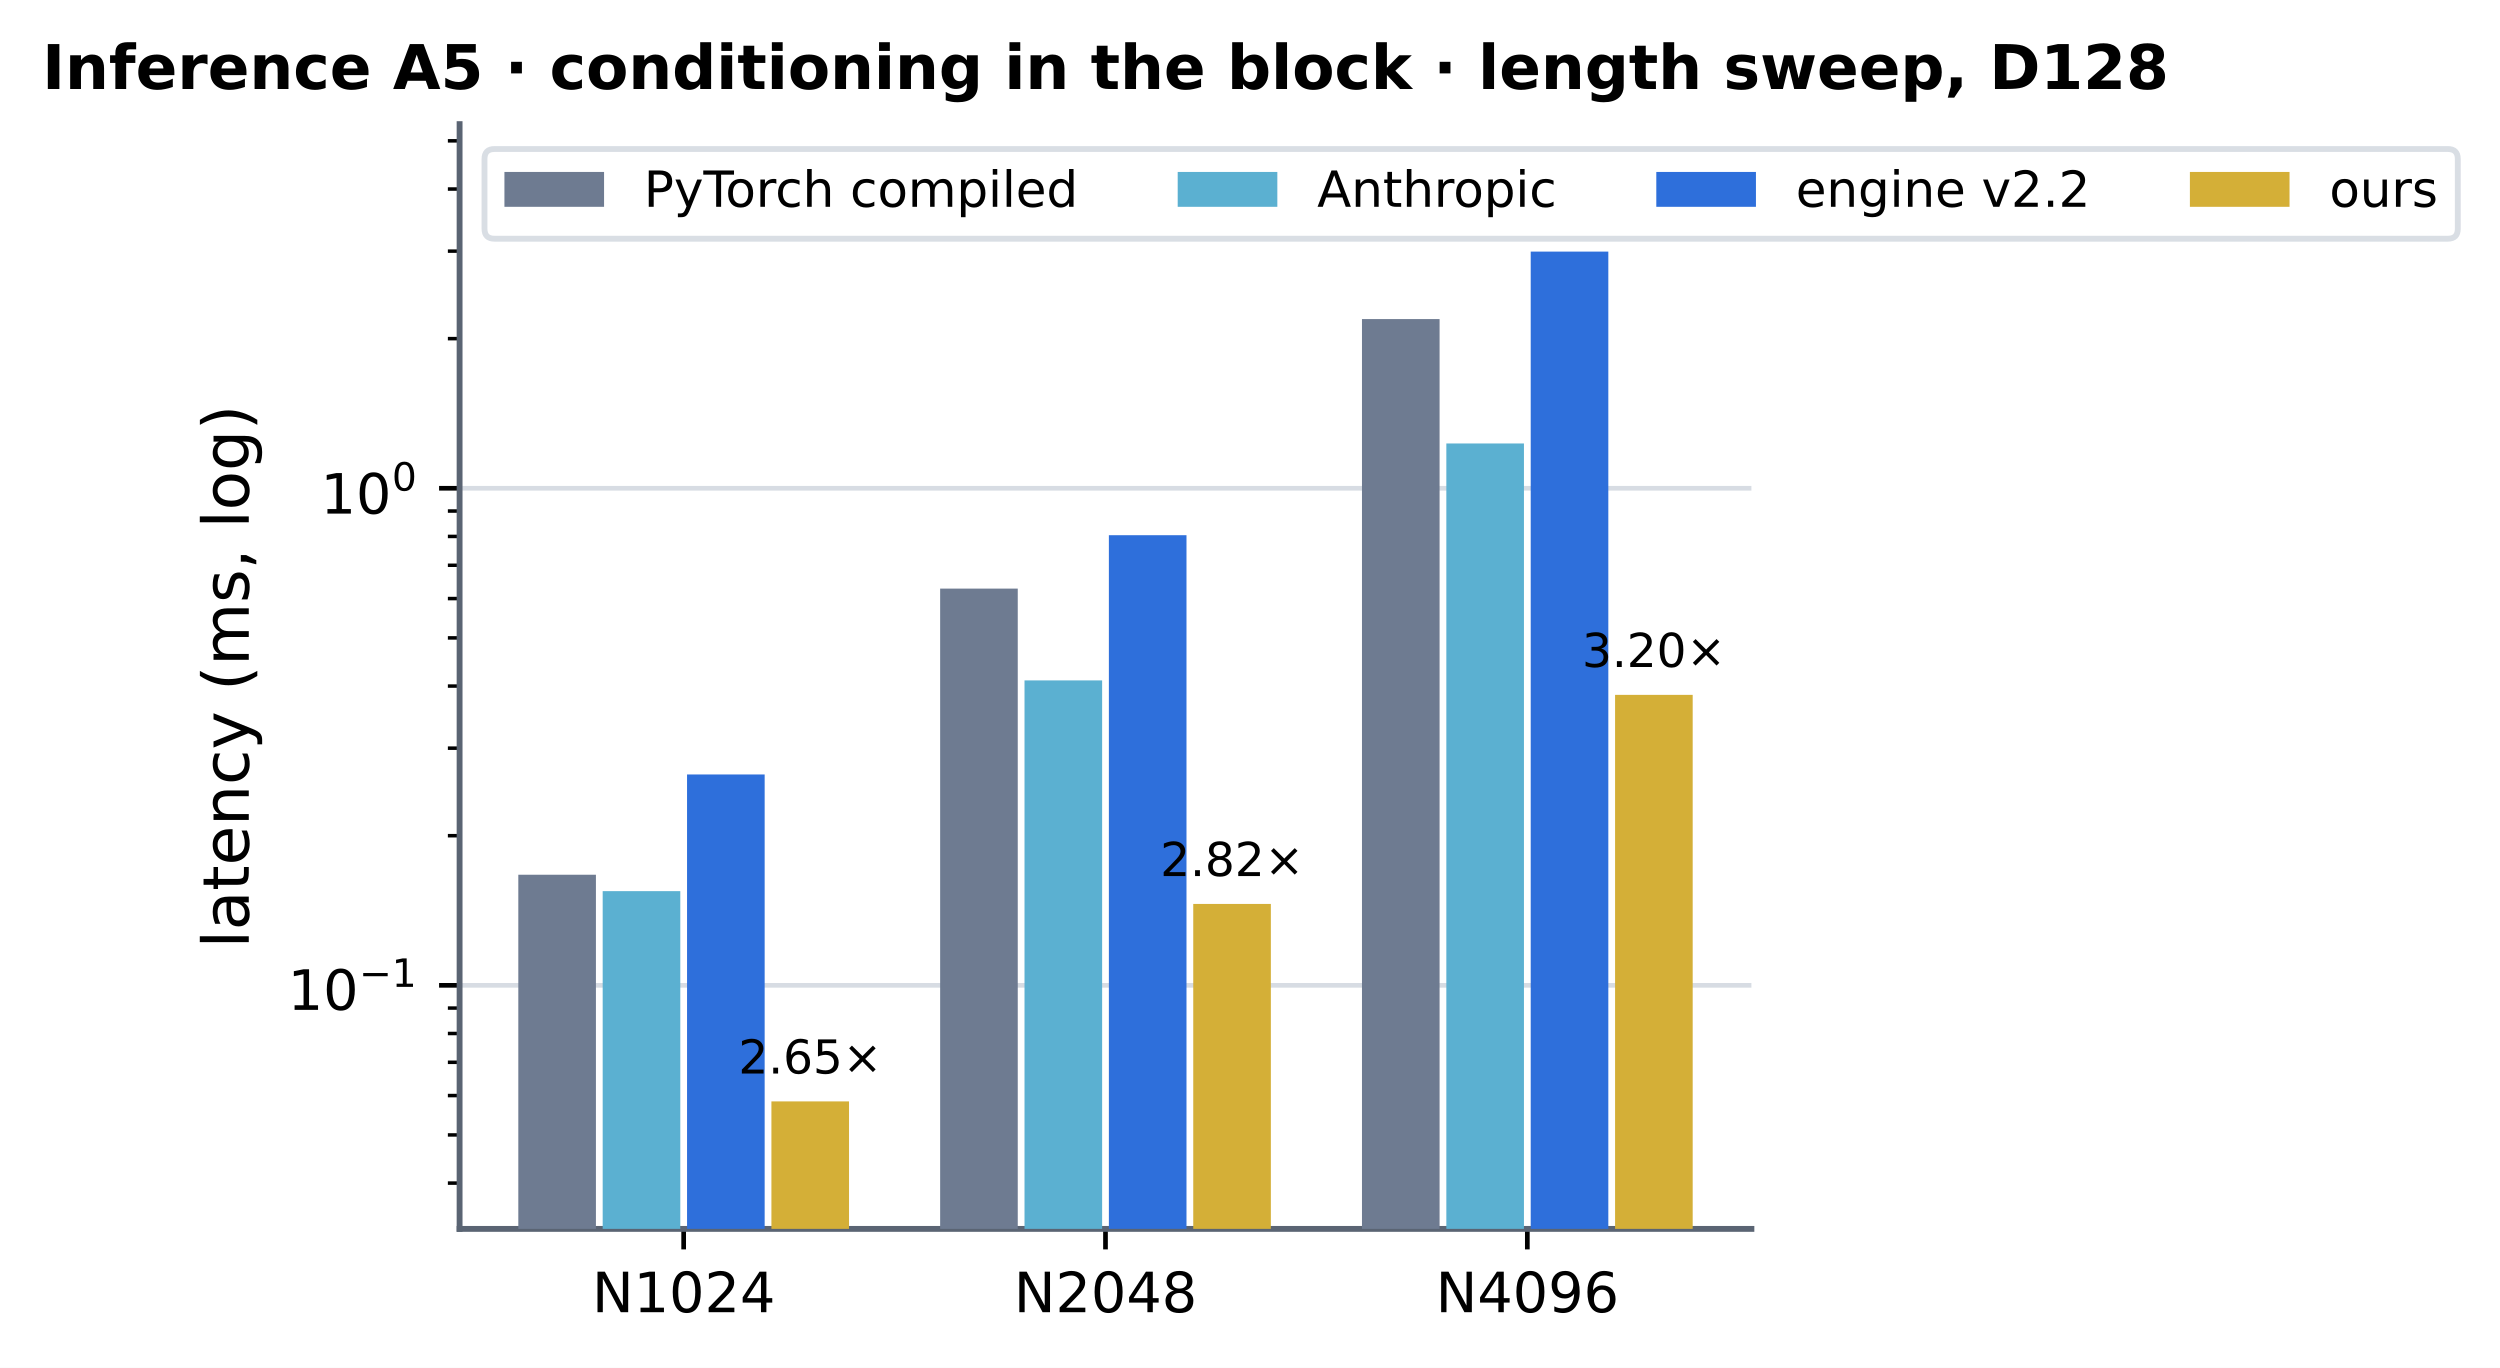
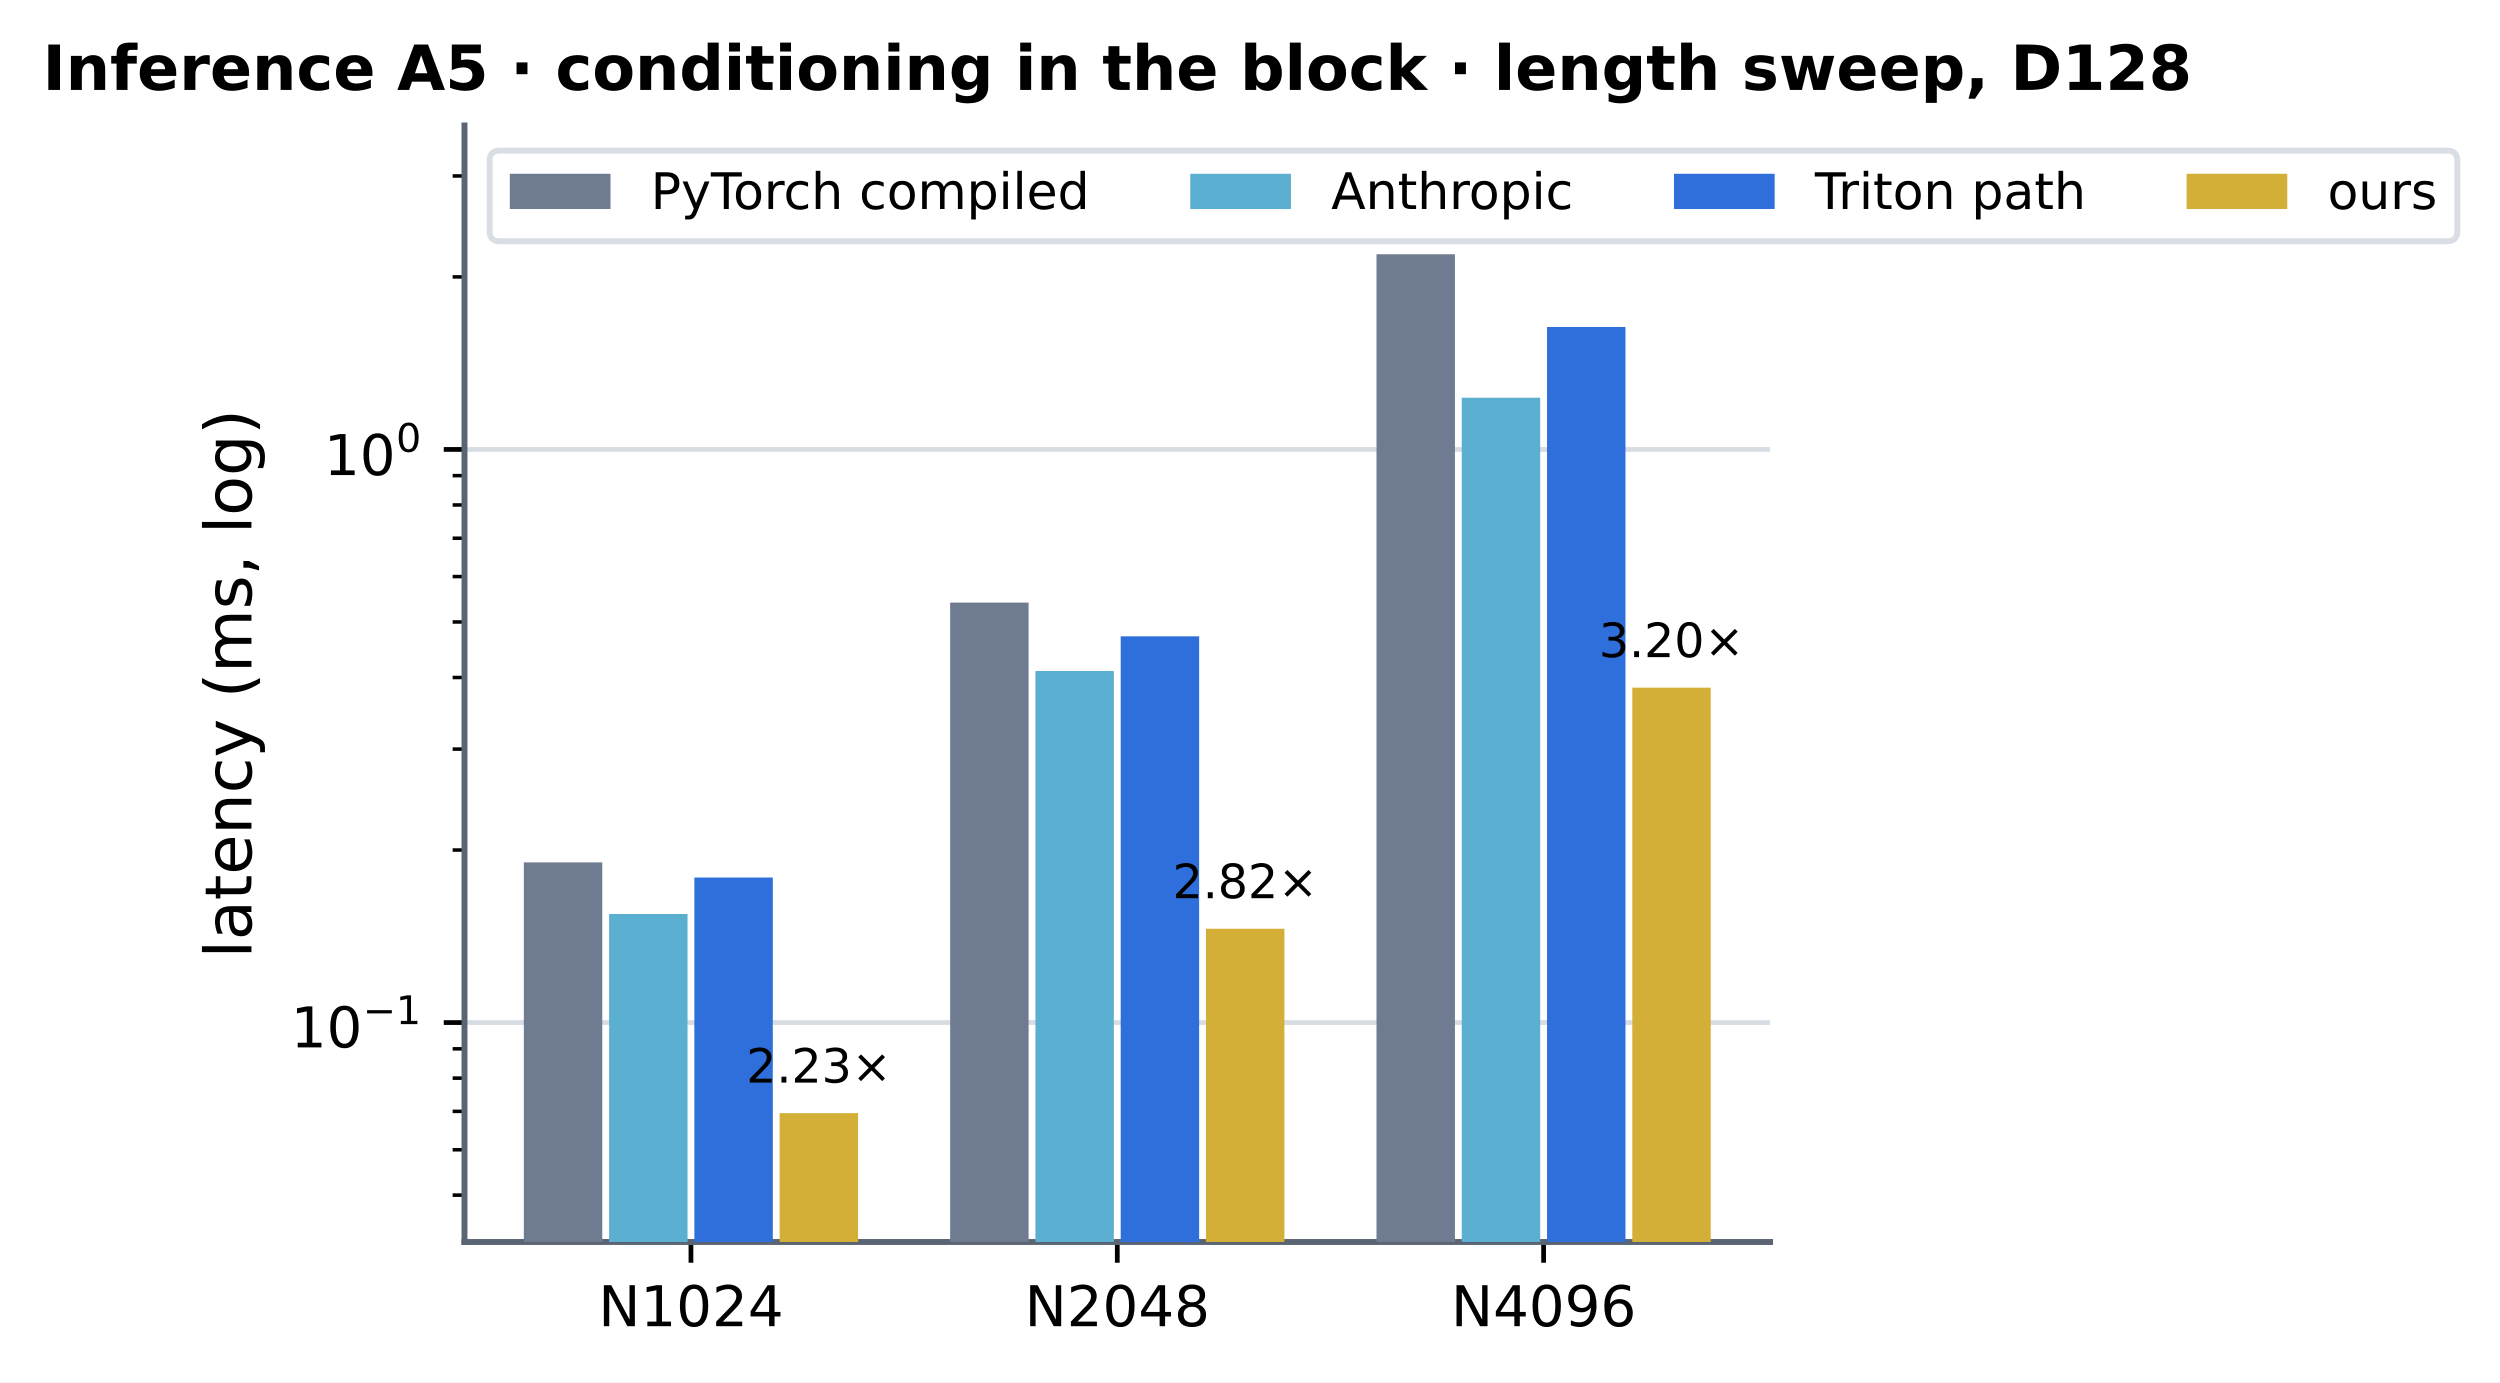
- <svg xmlns="http://www.w3.org/2000/svg" xmlns:xlink="http://www.w3.org/1999/xlink" width="426.55pt" height="233.374pt" viewBox="0 0 426.55 233.374" version="1.1">
+ <svg xmlns="http://www.w3.org/2000/svg" xmlns:xlink="http://www.w3.org/1999/xlink" width="422.052pt" height="233.374pt" viewBox="0 0 422.052 233.374" version="1.1">
  <defs>
    <style type="text/css">*{stroke-linejoin: round; stroke-linecap: butt}</style>
  </defs>
  <g id="figure_1">
    <g id="patch_1">
-       <path d="M 0 233.374  L 426.55 233.374  L 426.55 0  L 0 0  z " style="fill: #ffffff" />
+       <path d="M 0 233.374  L 422.052 233.374  L 422.052 0  L 0 0  z " style="fill: #ffffff" />
    </g>
    <g id="axes_1">
      <g id="patch_2">
        <path d="M 78.415 209.674  L 298.825 209.674  L 298.825 21.178  L 78.415 21.178  z " style="fill: #ffffff" />
      </g>
      <g id="matplotlib.axis_1">
        <g id="xtick_1">
          <g id="line2d_1">
            <defs>
-               <path id="m612e3d4590" d="M 0 0  L 0 3.5  " style="stroke: #000000; stroke-width: 0.8" />
+               <path id="m6550b9d27a" d="M 0 0  L 0 3.5  " style="stroke: #000000; stroke-width: 0.8" />
            </defs>
            <g>
-               <use xlink:href="#m612e3d4590" x="116.647" y="209.674" style="stroke: #000000; stroke-width: 0.8" />
+               <use xlink:href="#m6550b9d27a" x="116.647" y="209.674" style="stroke: #000000; stroke-width: 0.8" />
            </g>
          </g>
          <g id="text_1">
            <text style="font-size: 9.5px; font-family: 'DejaVu Sans', 'Arial', 'Helvetica', sans-serif; text-anchor: middle" x="116.647" y="223.892" transform="rotate(-0 116.6474 223.8921)">N1024</text>
          </g>
        </g>
        <g id="xtick_2">
          <g id="line2d_2">
            <g>
-               <use xlink:href="#m612e3d4590" x="188.62" y="209.674" style="stroke: #000000; stroke-width: 0.8" />
+               <use xlink:href="#m6550b9d27a" x="188.62" y="209.674" style="stroke: #000000; stroke-width: 0.8" />
            </g>
          </g>
          <g id="text_2">
            <text style="font-size: 9.5px; font-family: 'DejaVu Sans', 'Arial', 'Helvetica', sans-serif; text-anchor: middle" x="188.62" y="223.892" transform="rotate(-0 188.6203 223.8921)">N2048</text>
          </g>
        </g>
        <g id="xtick_3">
          <g id="line2d_3">
            <g>
-               <use xlink:href="#m612e3d4590" x="260.593" y="209.674" style="stroke: #000000; stroke-width: 0.8" />
+               <use xlink:href="#m6550b9d27a" x="260.593" y="209.674" style="stroke: #000000; stroke-width: 0.8" />
            </g>
          </g>
          <g id="text_3">
            <text style="font-size: 9.5px; font-family: 'DejaVu Sans', 'Arial', 'Helvetica', sans-serif; text-anchor: middle" x="260.593" y="223.892" transform="rotate(-0 260.5933 223.8921)">N4096</text>
          </g>
        </g>
      </g>
      <g id="matplotlib.axis_2">
        <g id="ytick_1">
          <g id="line2d_4">
-             <path d="M 78.415 168.115  L 298.825 168.115  " clip-path="url(#p19c1f4a20d)" style="fill: none; stroke: #d7dce3; stroke-width: 0.8; stroke-linecap: square" />
+             <path d="M 78.415 172.635  L 298.825 172.635  " clip-path="url(#p4489930583)" style="fill: none; stroke: #d7dce3; stroke-width: 0.8; stroke-linecap: square" />
          </g>
          <g id="line2d_5">
            <defs>
-               <path id="mf13a4670eb" d="M 0 0  L -3.5 0  " style="stroke: #000000; stroke-width: 0.8" />
+               <path id="m2c76d598a4" d="M 0 0  L -3.5 0  " style="stroke: #000000; stroke-width: 0.8" />
            </defs>
            <g>
-               <use xlink:href="#mf13a4670eb" x="78.415" y="168.115" style="stroke: #000000; stroke-width: 0.8" />
+               <use xlink:href="#m2c76d598a4" x="78.415" y="172.635" style="stroke: #000000; stroke-width: 0.8" />
            </g>
          </g>
          <g id="text_4">
-             <g transform="translate(49.09031 172.5328)">
+             <g transform="translate(49.09031 177.0523)">
              <text>
                <tspan x="0" y="-0.231" style="font-size: 9.5px; font-family: 'DejaVu Sans'">1</tspan>
                <tspan x="6.044" y="-0.231" style="font-size: 9.5px; font-family: 'DejaVu Sans'">0</tspan>
                <tspan x="12.179" y="-4.155" style="font-size: 6.65px; font-family: 'DejaVu Sans'">−</tspan>
                <tspan x="17.751" y="-4.155" style="font-size: 6.65px; font-family: 'DejaVu Sans'">1</tspan>
              </text>
            </g>
          </g>
        </g>
        <g id="ytick_2">
          <g id="line2d_6">
-             <path d="M 78.415 83.309  L 298.825 83.309  " clip-path="url(#p19c1f4a20d)" style="fill: none; stroke: #d7dce3; stroke-width: 0.8; stroke-linecap: square" />
+             <path d="M 78.415 75.872  L 298.825 75.872  " clip-path="url(#p4489930583)" style="fill: none; stroke: #d7dce3; stroke-width: 0.8; stroke-linecap: square" />
          </g>
          <g id="line2d_7">
            <g>
-               <use xlink:href="#mf13a4670eb" x="78.415" y="83.309" style="stroke: #000000; stroke-width: 0.8" />
+               <use xlink:href="#m2c76d598a4" x="78.415" y="75.872" style="stroke: #000000; stroke-width: 0.8" />
            </g>
          </g>
          <g id="text_5">
-             <g transform="translate(54.69531 87.77444)">
+             <g transform="translate(54.69531 80.33712)">
              <text>
                <tspan x="0" y="-0.144" style="font-size: 9.5px; font-family: 'DejaVu Sans'">1</tspan>
                <tspan x="6.044" y="-0.144" style="font-size: 9.5px; font-family: 'DejaVu Sans'">0</tspan>
                <tspan x="12.179" y="-4.067" style="font-size: 6.65px; font-family: 'DejaVu Sans'">0</tspan>
              </text>
            </g>
          </g>
        </g>
        <g id="ytick_3">
          <g id="line2d_8">
            <defs>
-               <path id="mde36ac3298" d="M 0 0  L -2 0  " style="stroke: #000000; stroke-width: 0.6" />
+               <path id="m74db7fd274" d="M 0 0  L -2 0  " style="stroke: #000000; stroke-width: 0.6" />
            </defs>
            <g>
-               <use xlink:href="#mde36ac3298" x="78.415" y="201.863" style="stroke: #000000; stroke-width: 0.6" />
+               <use xlink:href="#m74db7fd274" x="78.415" y="201.763" style="stroke: #000000; stroke-width: 0.6" />
            </g>
          </g>
        </g>
        <g id="ytick_4">
          <g id="line2d_9">
            <g>
-               <use xlink:href="#mde36ac3298" x="78.415" y="193.644" style="stroke: #000000; stroke-width: 0.6" />
+               <use xlink:href="#m74db7fd274" x="78.415" y="194.102" style="stroke: #000000; stroke-width: 0.6" />
            </g>
          </g>
        </g>
        <g id="ytick_5">
          <g id="line2d_10">
            <g>
-               <use xlink:href="#mde36ac3298" x="78.415" y="186.929" style="stroke: #000000; stroke-width: 0.6" />
+               <use xlink:href="#m74db7fd274" x="78.415" y="187.624" style="stroke: #000000; stroke-width: 0.6" />
            </g>
          </g>
        </g>
        <g id="ytick_6">
          <g id="line2d_11">
            <g>
-               <use xlink:href="#mde36ac3298" x="78.415" y="181.252" style="stroke: #000000; stroke-width: 0.6" />
+               <use xlink:href="#m74db7fd274" x="78.415" y="182.012" style="stroke: #000000; stroke-width: 0.6" />
            </g>
          </g>
        </g>
        <g id="ytick_7">
          <g id="line2d_12">
            <g>
-               <use xlink:href="#mde36ac3298" x="78.415" y="176.334" style="stroke: #000000; stroke-width: 0.6" />
+               <use xlink:href="#m74db7fd274" x="78.415" y="177.062" style="stroke: #000000; stroke-width: 0.6" />
            </g>
          </g>
        </g>
        <g id="ytick_8">
          <g id="line2d_13">
            <g>
-               <use xlink:href="#mde36ac3298" x="78.415" y="171.996" style="stroke: #000000; stroke-width: 0.6" />
+               <use xlink:href="#m74db7fd274" x="78.415" y="143.506" style="stroke: #000000; stroke-width: 0.6" />
            </g>
          </g>
        </g>
        <g id="ytick_9">
          <g id="line2d_14">
            <g>
-               <use xlink:href="#mde36ac3298" x="78.415" y="142.586" style="stroke: #000000; stroke-width: 0.6" />
+               <use xlink:href="#m74db7fd274" x="78.415" y="126.467" style="stroke: #000000; stroke-width: 0.6" />
            </g>
          </g>
        </g>
        <g id="ytick_10">
          <g id="line2d_15">
            <g>
-               <use xlink:href="#mde36ac3298" x="78.415" y="127.653" style="stroke: #000000; stroke-width: 0.6" />
+               <use xlink:href="#m74db7fd274" x="78.415" y="114.378" style="stroke: #000000; stroke-width: 0.6" />
            </g>
          </g>
        </g>
        <g id="ytick_11">
          <g id="line2d_16">
            <g>
-               <use xlink:href="#mde36ac3298" x="78.415" y="117.057" style="stroke: #000000; stroke-width: 0.6" />
+               <use xlink:href="#m74db7fd274" x="78.415" y="105.001" style="stroke: #000000; stroke-width: 0.6" />
            </g>
          </g>
        </g>
        <g id="ytick_12">
          <g id="line2d_17">
            <g>
-               <use xlink:href="#mde36ac3298" x="78.415" y="108.839" style="stroke: #000000; stroke-width: 0.6" />
+               <use xlink:href="#m74db7fd274" x="78.415" y="97.339" style="stroke: #000000; stroke-width: 0.6" />
            </g>
          </g>
        </g>
        <g id="ytick_13">
          <g id="line2d_18">
            <g>
-               <use xlink:href="#mde36ac3298" x="78.415" y="102.124" style="stroke: #000000; stroke-width: 0.6" />
+               <use xlink:href="#m74db7fd274" x="78.415" y="90.861" style="stroke: #000000; stroke-width: 0.6" />
            </g>
          </g>
        </g>
        <g id="ytick_14">
          <g id="line2d_19">
            <g>
-               <use xlink:href="#mde36ac3298" x="78.415" y="96.446" style="stroke: #000000; stroke-width: 0.6" />
+               <use xlink:href="#m74db7fd274" x="78.415" y="85.249" style="stroke: #000000; stroke-width: 0.6" />
            </g>
          </g>
        </g>
        <g id="ytick_15">
          <g id="line2d_20">
            <g>
-               <use xlink:href="#mde36ac3298" x="78.415" y="91.528" style="stroke: #000000; stroke-width: 0.6" />
+               <use xlink:href="#m74db7fd274" x="78.415" y="80.3" style="stroke: #000000; stroke-width: 0.6" />
            </g>
          </g>
        </g>
        <g id="ytick_16">
          <g id="line2d_21">
            <g>
-               <use xlink:href="#mde36ac3298" x="78.415" y="87.19" style="stroke: #000000; stroke-width: 0.6" />
+               <use xlink:href="#m74db7fd274" x="78.415" y="46.744" style="stroke: #000000; stroke-width: 0.6" />
            </g>
          </g>
        </g>
        <g id="ytick_17">
          <g id="line2d_22">
            <g>
-               <use xlink:href="#mde36ac3298" x="78.415" y="57.78" style="stroke: #000000; stroke-width: 0.6" />
-             </g>
-           </g>
-         </g>
-         <g id="ytick_18">
-           <g id="line2d_23">
-             <g>
-               <use xlink:href="#mde36ac3298" x="78.415" y="42.847" style="stroke: #000000; stroke-width: 0.6" />
-             </g>
-           </g>
-         </g>
-         <g id="ytick_19">
-           <g id="line2d_24">
-             <g>
-               <use xlink:href="#mde36ac3298" x="78.415" y="32.251" style="stroke: #000000; stroke-width: 0.6" />
-             </g>
-           </g>
-         </g>
-         <g id="ytick_20">
-           <g id="line2d_25">
-             <g>
-               <use xlink:href="#mde36ac3298" x="78.415" y="24.033" style="stroke: #000000; stroke-width: 0.6" />
+               <use xlink:href="#m74db7fd274" x="78.415" y="29.705" style="stroke: #000000; stroke-width: 0.6" />
            </g>
          </g>
        </g>
        <g id="text_6">
          <text style="font-size: 11px; font-family: 'DejaVu Sans', 'Arial', 'Helvetica', sans-serif; text-anchor: middle" x="42.448" y="115.426" transform="rotate(-90 42.44773 115.4264)">latency (ms, log)</text>
        </g>
      </g>
      <g id="patch_3">
        <path d="M 78.415 209.674  L 78.415 21.178  " style="fill: none; stroke: #5a6473; stroke-linejoin: miter; stroke-linecap: square" />
      </g>
      <g id="patch_4">
        <path d="M 78.415 209.674  L 298.825 209.674  " style="fill: none; stroke: #5a6473; stroke-linejoin: miter; stroke-linecap: square" />
      </g>
      <g id="patch_5">
-         <path d="M 88.434 84889.136  L 101.677 84889.136  L 101.677 149.25  L 88.434 149.25  z " clip-path="url(#p19c1f4a20d)" style="fill: #6e7b91" />
+         <path d="M 88.434 96838.596  L 101.677 96838.596  L 101.677 145.596  L 88.434 145.596  z " clip-path="url(#p4489930583)" style="fill: #6e7b91" />
      </g>
      <g id="patch_6">
-         <path d="M 160.407 84889.136  L 173.65 84889.136  L 173.65 100.426  L 160.407 100.426  z " clip-path="url(#p19c1f4a20d)" style="fill: #6e7b91" />
+         <path d="M 160.407 96838.596  L 173.65 96838.596  L 173.65 101.728  L 160.407 101.728  z " clip-path="url(#p4489930583)" style="fill: #6e7b91" />
      </g>
      <g id="patch_7">
-         <path d="M 232.38 84889.136  L 245.623 84889.136  L 245.623 54.436  L 232.38 54.436  z " clip-path="url(#p19c1f4a20d)" style="fill: #6e7b91" />
+         <path d="M 232.38 96838.596  L 245.623 96838.596  L 245.623 42.928  L 232.38 42.928  z " clip-path="url(#p4489930583)" style="fill: #6e7b91" />
      </g>
      <g id="patch_8">
-         <path d="M 102.829 84889.136  L 116.072 84889.136  L 116.072 152.045  L 102.829 152.045  z " clip-path="url(#p19c1f4a20d)" style="fill: #5bb0d1" />
+         <path d="M 102.829 96838.596  L 116.072 96838.596  L 116.072 154.299  L 102.829 154.299  z " clip-path="url(#p4489930583)" style="fill: #5bb0d1" />
      </g>
      <g id="patch_9">
-         <path d="M 174.802 84889.136  L 188.045 84889.136  L 188.045 116.094  L 174.802 116.094  z " clip-path="url(#p19c1f4a20d)" style="fill: #5bb0d1" />
+         <path d="M 174.802 96838.596  L 188.045 96838.596  L 188.045 113.279  L 174.802 113.279  z " clip-path="url(#p4489930583)" style="fill: #5bb0d1" />
      </g>
      <g id="patch_10">
-         <path d="M 246.774 84889.136  L 260.017 84889.136  L 260.017 75.664  L 246.774 75.664  z " clip-path="url(#p19c1f4a20d)" style="fill: #5bb0d1" />
+         <path d="M 246.774 96838.596  L 260.017 96838.596  L 260.017 67.149  L 246.774 67.149  z " clip-path="url(#p4489930583)" style="fill: #5bb0d1" />
      </g>
      <g id="patch_11">
-         <path d="M 117.223 84889.136  L 130.466 84889.136  L 130.466 132.138  L 117.223 132.138  z " clip-path="url(#p19c1f4a20d)" style="fill: #2e6fdb" />
+         <path d="M 117.223 96838.596  L 130.466 96838.596  L 130.466 148.145  L 117.223 148.145  z " clip-path="url(#p4489930583)" style="fill: #2e6fdb" />
      </g>
      <g id="patch_12">
-         <path d="M 189.196 84889.136  L 202.439 84889.136  L 202.439 91.317  L 189.196 91.317  z " clip-path="url(#p19c1f4a20d)" style="fill: #2e6fdb" />
+         <path d="M 189.196 96838.596  L 202.439 96838.596  L 202.439 107.431  L 189.196 107.431  z " clip-path="url(#p4489930583)" style="fill: #2e6fdb" />
      </g>
      <g id="patch_13">
-         <path d="M 261.169 84889.136  L 274.412 84889.136  L 274.412 42.928  L 261.169 42.928  z " clip-path="url(#p19c1f4a20d)" style="fill: #2e6fdb" />
+         <path d="M 261.169 96838.596  L 274.412 96838.596  L 274.412 55.199  L 261.169 55.199  z " clip-path="url(#p4489930583)" style="fill: #2e6fdb" />
      </g>
      <g id="patch_14">
-         <path d="M 131.618 84889.136  L 144.861 84889.136  L 144.861 187.925  L 131.618 187.925  z " clip-path="url(#p19c1f4a20d)" style="fill: #d4af37" />
+         <path d="M 131.618 96838.596  L 144.861 96838.596  L 144.861 187.925  L 131.618 187.925  z " clip-path="url(#p4489930583)" style="fill: #d4af37" />
      </g>
      <g id="patch_15">
-         <path d="M 203.591 84889.136  L 216.834 84889.136  L 216.834 154.228  L 203.591 154.228  z " clip-path="url(#p19c1f4a20d)" style="fill: #d4af37" />
+         <path d="M 203.591 96838.596  L 216.834 96838.596  L 216.834 156.789  L 203.591 156.789  z " clip-path="url(#p4489930583)" style="fill: #d4af37" />
      </g>
      <g id="patch_16">
-         <path d="M 275.564 84889.136  L 288.807 84889.136  L 288.807 118.561  L 275.564 118.561  z " clip-path="url(#p19c1f4a20d)" style="fill: #d4af37" />
+         <path d="M 275.564 96838.596  L 288.807 96838.596  L 288.807 116.093  L 275.564 116.093  z " clip-path="url(#p4489930583)" style="fill: #d4af37" />
      </g>
      <g id="text_7">
        <text style="font-weight: 700; font-size: 10.5px; font-family: 'DejaVu Sans', 'Arial', 'Helvetica', sans-serif; text-anchor: middle" x="188.62" y="15.178" transform="rotate(-0 188.6203 15.17836)">Inference A5 · conditioning in the block · length sweep, D128</text>
      </g>
      <g id="text_8">
-         <text style="font-size: 8px; font-family: 'DejaVu Sans', 'Arial', 'Helvetica', sans-serif; text-anchor: middle" x="138.239" y="183.168" transform="rotate(-0 138.2392 183.1684)">2.65×</text>
+         <text style="font-size: 8px; font-family: 'DejaVu Sans', 'Arial', 'Helvetica', sans-serif; text-anchor: middle" x="138.239" y="182.769" transform="rotate(-0 138.2392 182.7688)">2.23×</text>
      </g>
      <g id="text_9">
-         <text style="font-size: 8px; font-family: 'DejaVu Sans', 'Arial', 'Helvetica', sans-serif; text-anchor: middle" x="210.212" y="149.471" transform="rotate(-0 210.2122 149.4713)">2.82×</text>
+         <text style="font-size: 8px; font-family: 'DejaVu Sans', 'Arial', 'Helvetica', sans-serif; text-anchor: middle" x="210.212" y="151.633" transform="rotate(-0 210.2122 151.6332)">2.82×</text>
      </g>
      <g id="text_10">
-         <text style="font-size: 8px; font-family: 'DejaVu Sans', 'Arial', 'Helvetica', sans-serif; text-anchor: middle" x="282.185" y="113.804" transform="rotate(-0 282.1852 113.8042)">3.20×</text>
+         <text style="font-size: 8px; font-family: 'DejaVu Sans', 'Arial', 'Helvetica', sans-serif; text-anchor: middle" x="282.185" y="110.937" transform="rotate(-0 282.1852 110.9373)">3.20×</text>
      </g>
      <g id="legend_1">
        <g id="patch_17">
-           <path d="M 84.365 40.729  L 417.65 40.729  Q 419.35 40.729 419.35 39.029  L 419.35 27.128  Q 419.35 25.428 417.65 25.428  L 84.365 25.428  Q 82.665 25.428 82.665 27.128  L 82.665 39.029  Q 82.665 40.729 84.365 40.729  z " style="fill: #ffffff; opacity: 0.95; stroke: #d7dce3; stroke-linejoin: miter" />
+           <path d="M 84.365 40.729  L 413.152 40.729  Q 414.852 40.729 414.852 39.029  L 414.852 27.128  Q 414.852 25.428 413.152 25.428  L 84.365 25.428  Q 82.665 25.428 82.665 27.128  L 82.665 39.029  Q 82.665 40.729 84.365 40.729  z " style="fill: #ffffff; opacity: 0.95; stroke: #d7dce3; stroke-linejoin: miter" />
        </g>
        <g id="patch_18">
          <path d="M 86.065 35.287  L 103.065 35.287  L 103.065 29.337  L 86.065 29.337  z " style="fill: #6e7b91" />
        </g>
        <g id="text_11">
          <text style="font-size: 8.5px; font-family: 'DejaVu Sans', 'Arial', 'Helvetica', sans-serif; text-anchor: start" x="109.865" y="35.287" transform="rotate(-0 109.8653 35.28703)">PyTorch compiled</text>
        </g>
        <g id="patch_19">
          <path d="M 200.939 35.287  L 217.939 35.287  L 217.939 29.337  L 200.939 29.337  z " style="fill: #5bb0d1" />
        </g>
        <g id="text_12">
          <text style="font-size: 8.5px; font-family: 'DejaVu Sans', 'Arial', 'Helvetica', sans-serif; text-anchor: start" x="224.739" y="35.287" transform="rotate(-0 224.7388 35.28703)">Anthropic</text>
        </g>
        <g id="patch_20">
          <path d="M 282.599 35.287  L 299.599 35.287  L 299.599 29.337  L 282.599 29.337  z " style="fill: #2e6fdb" />
        </g>
        <g id="text_13">
-           <text style="font-size: 8.5px; font-family: 'DejaVu Sans', 'Arial', 'Helvetica', sans-serif; text-anchor: start" x="306.399" y="35.287" transform="rotate(-0 306.3986 35.28703)">engine v2.2</text>
+           <text style="font-size: 8.5px; font-family: 'DejaVu Sans', 'Arial', 'Helvetica', sans-serif; text-anchor: start" x="306.399" y="35.287" transform="rotate(-0 306.3986 35.28703)">Triton path</text>
        </g>
        <g id="patch_21">
-           <path d="M 373.64 35.287  L 390.64 35.287  L 390.64 29.337  L 373.64 29.337  z " style="fill: #d4af37" />
+           <path d="M 369.142 35.287  L 386.142 35.287  L 386.142 29.337  L 369.142 29.337  z " style="fill: #d4af37" />
        </g>
        <g id="text_14">
-           <text style="font-size: 8.5px; font-family: 'DejaVu Sans', 'Arial', 'Helvetica', sans-serif; text-anchor: start" x="397.44" y="35.287" transform="rotate(-0 397.4402 35.28703)">ours</text>
+           <text style="font-size: 8.5px; font-family: 'DejaVu Sans', 'Arial', 'Helvetica', sans-serif; text-anchor: start" x="392.942" y="35.287" transform="rotate(-0 392.9419 35.28703)">ours</text>
        </g>
      </g>
    </g>
  </g>
  <defs>
-     <clipPath id="p19c1f4a20d">
+     <clipPath id="p4489930583">
      <rect x="78.415" y="21.178" width="220.41" height="188.496" />
    </clipPath>
  </defs>
</svg>
